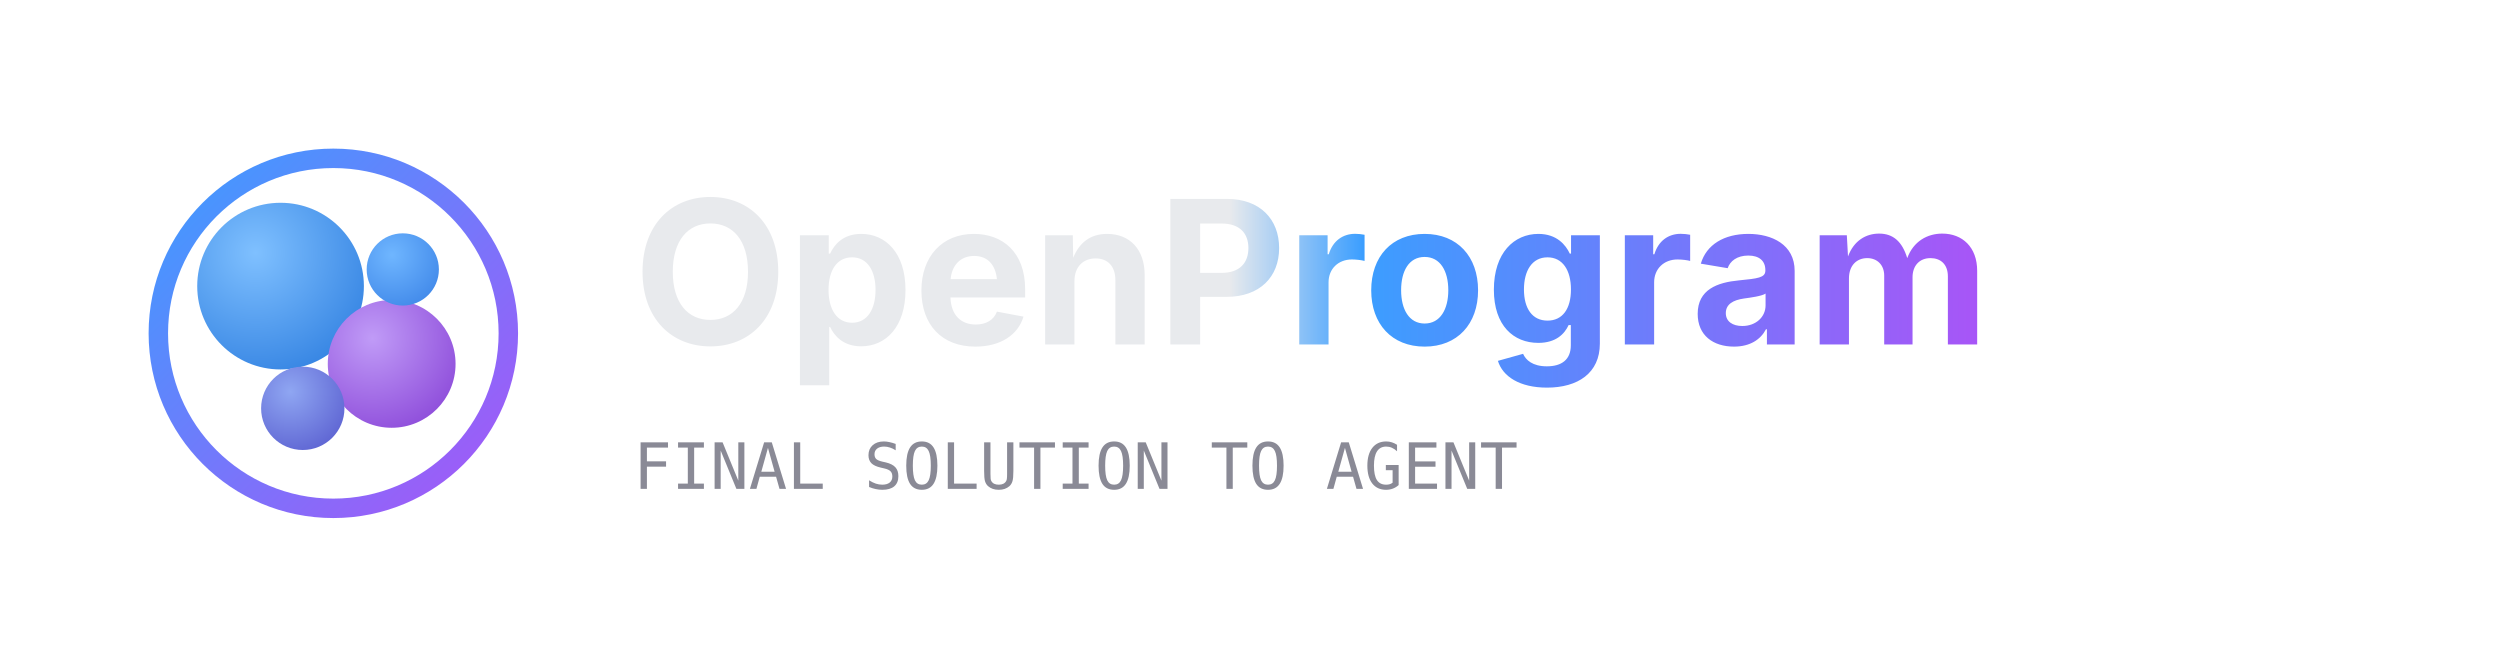
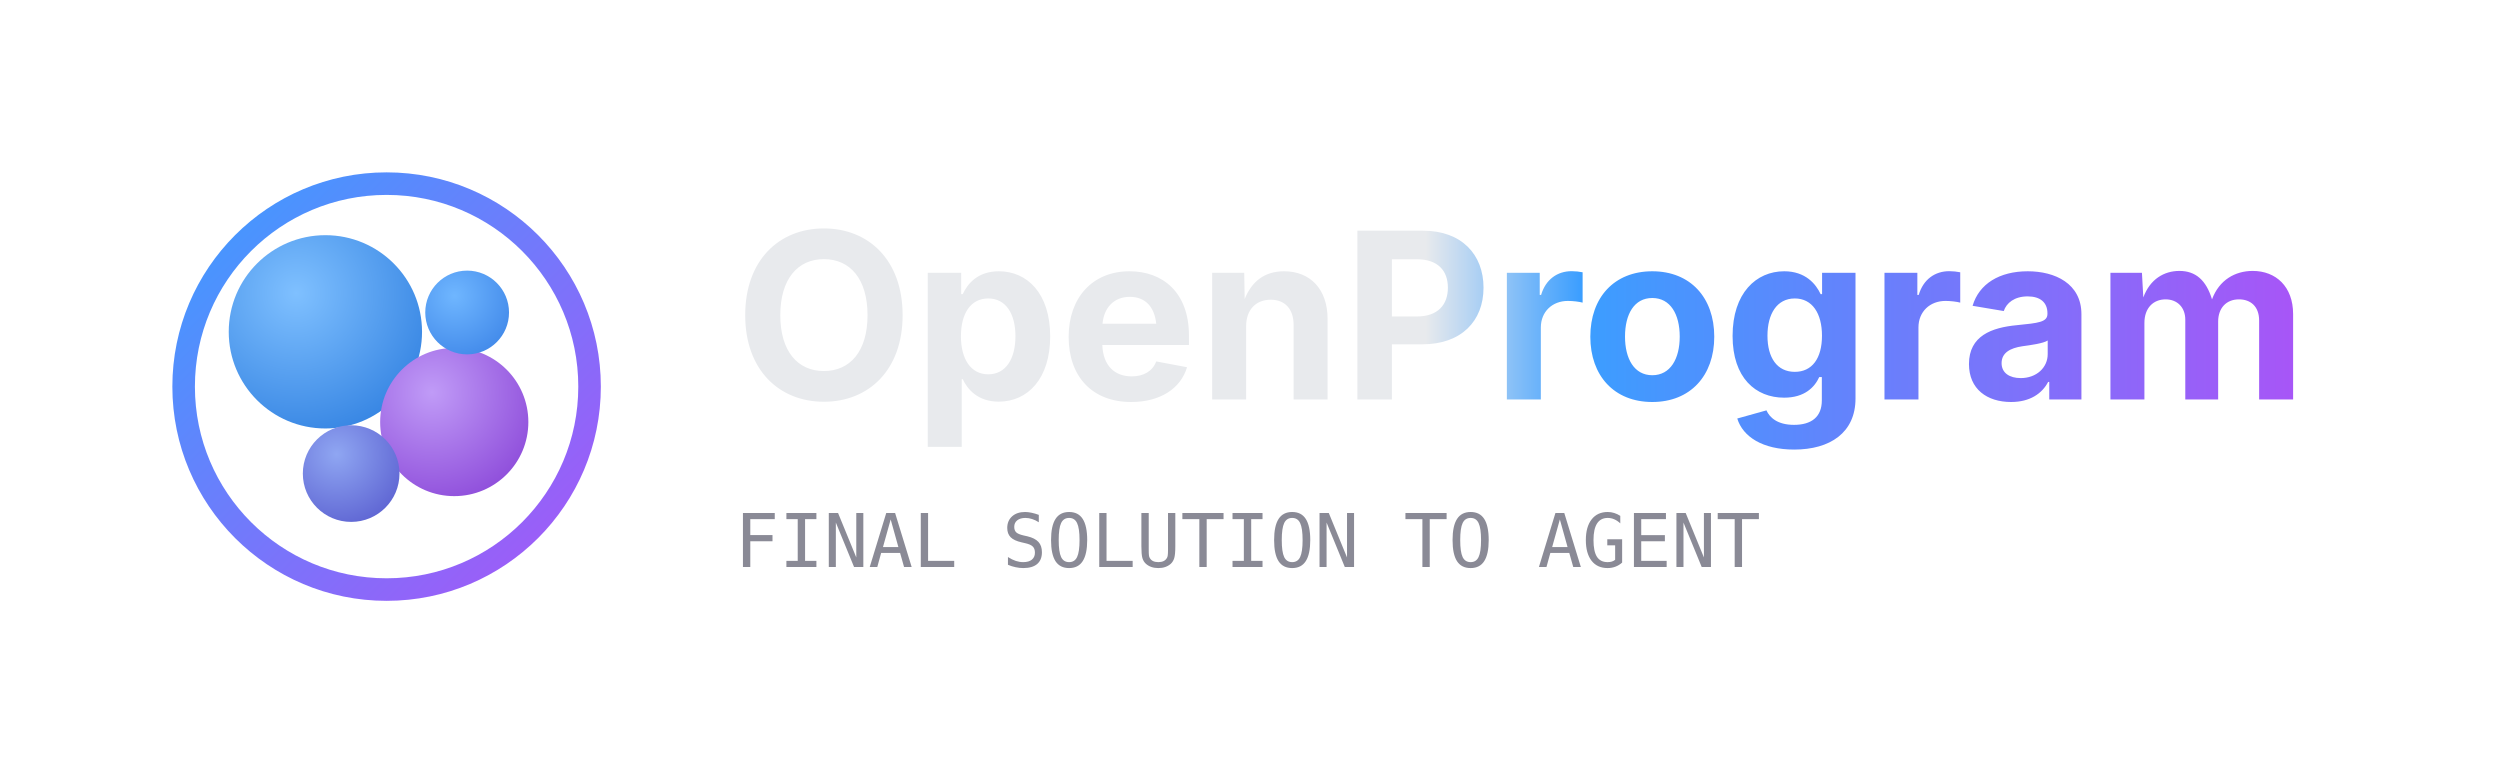
- <svg xmlns="http://www.w3.org/2000/svg" width="900" height="240" viewBox="0 0 900 240">
+ <svg xmlns="http://www.w3.org/2000/svg" width="776" height="240" viewBox="0 0 776 240">
  <defs>
    <linearGradient id="op-ring" x1="0" y1="0" x2="1" y2="1">
      <stop offset="0" stop-color="#3B9EFF" />
      <stop offset="1" stop-color="#A855F7" />
    </linearGradient>
    <linearGradient id="op-wm" x1="0" y1="0" x2="1" y2="0">
      <stop offset="0" stop-color="#E8EAED" />
      <stop offset="0.44" stop-color="#E8EAED" />
      <stop offset="0.54" stop-color="#3B9EFF" />
      <stop offset="1" stop-color="#A855F7" />
    </linearGradient>
    <radialGradient id="op-bA" cx="0.35" cy="0.3" r="0.85">
      <stop offset="0" stop-color="#7FC0FF" />
      <stop offset="1" stop-color="#2F7FE0" />
    </radialGradient>
    <radialGradient id="op-bB" cx="0.35" cy="0.3" r="0.85">
      <stop offset="0" stop-color="#C09BF7" />
      <stop offset="1" stop-color="#8A46D8" />
    </radialGradient>
    <radialGradient id="op-bC" cx="0.35" cy="0.3" r="0.85">
      <stop offset="0" stop-color="#8FA6F2" />
      <stop offset="1" stop-color="#5A5FD0" />
    </radialGradient>
    <radialGradient id="op-bD" cx="0.35" cy="0.3" r="0.85">
      <stop offset="0" stop-color="#6FB6FF" />
      <stop offset="1" stop-color="#3E86E8" />
    </radialGradient>
    <clipPath id="op-in">
      <circle cx="120" cy="120" r="60" />
    </clipPath>
  </defs>
  <circle cx="120" cy="120" r="63" fill="none" stroke="url(#op-ring)" stroke-width="7" />
  <g clip-path="url(#op-in)">
    <circle cx="101" cy="103" r="30" fill="url(#op-bA)" />
    <circle cx="141" cy="131" r="23" fill="url(#op-bB)" />
    <circle cx="109" cy="147" r="15" fill="url(#op-bC)" />
    <circle cx="145" cy="97" r="13" fill="url(#op-bD)" />
  </g>
  <text x="228" y="124" font-family="Instrument Sans, -apple-system, sans-serif" font-weight="700" font-size="72" fill="url(#op-wm)">OpenProgram</text>
  <text x="228" y="176" font-family="Geist Mono, ui-monospace, monospace" font-size="23" textLength="492" lengthAdjust="spacing" fill="#8A8A96">FINAL SOLUTION TO AGENT</text>
</svg>
